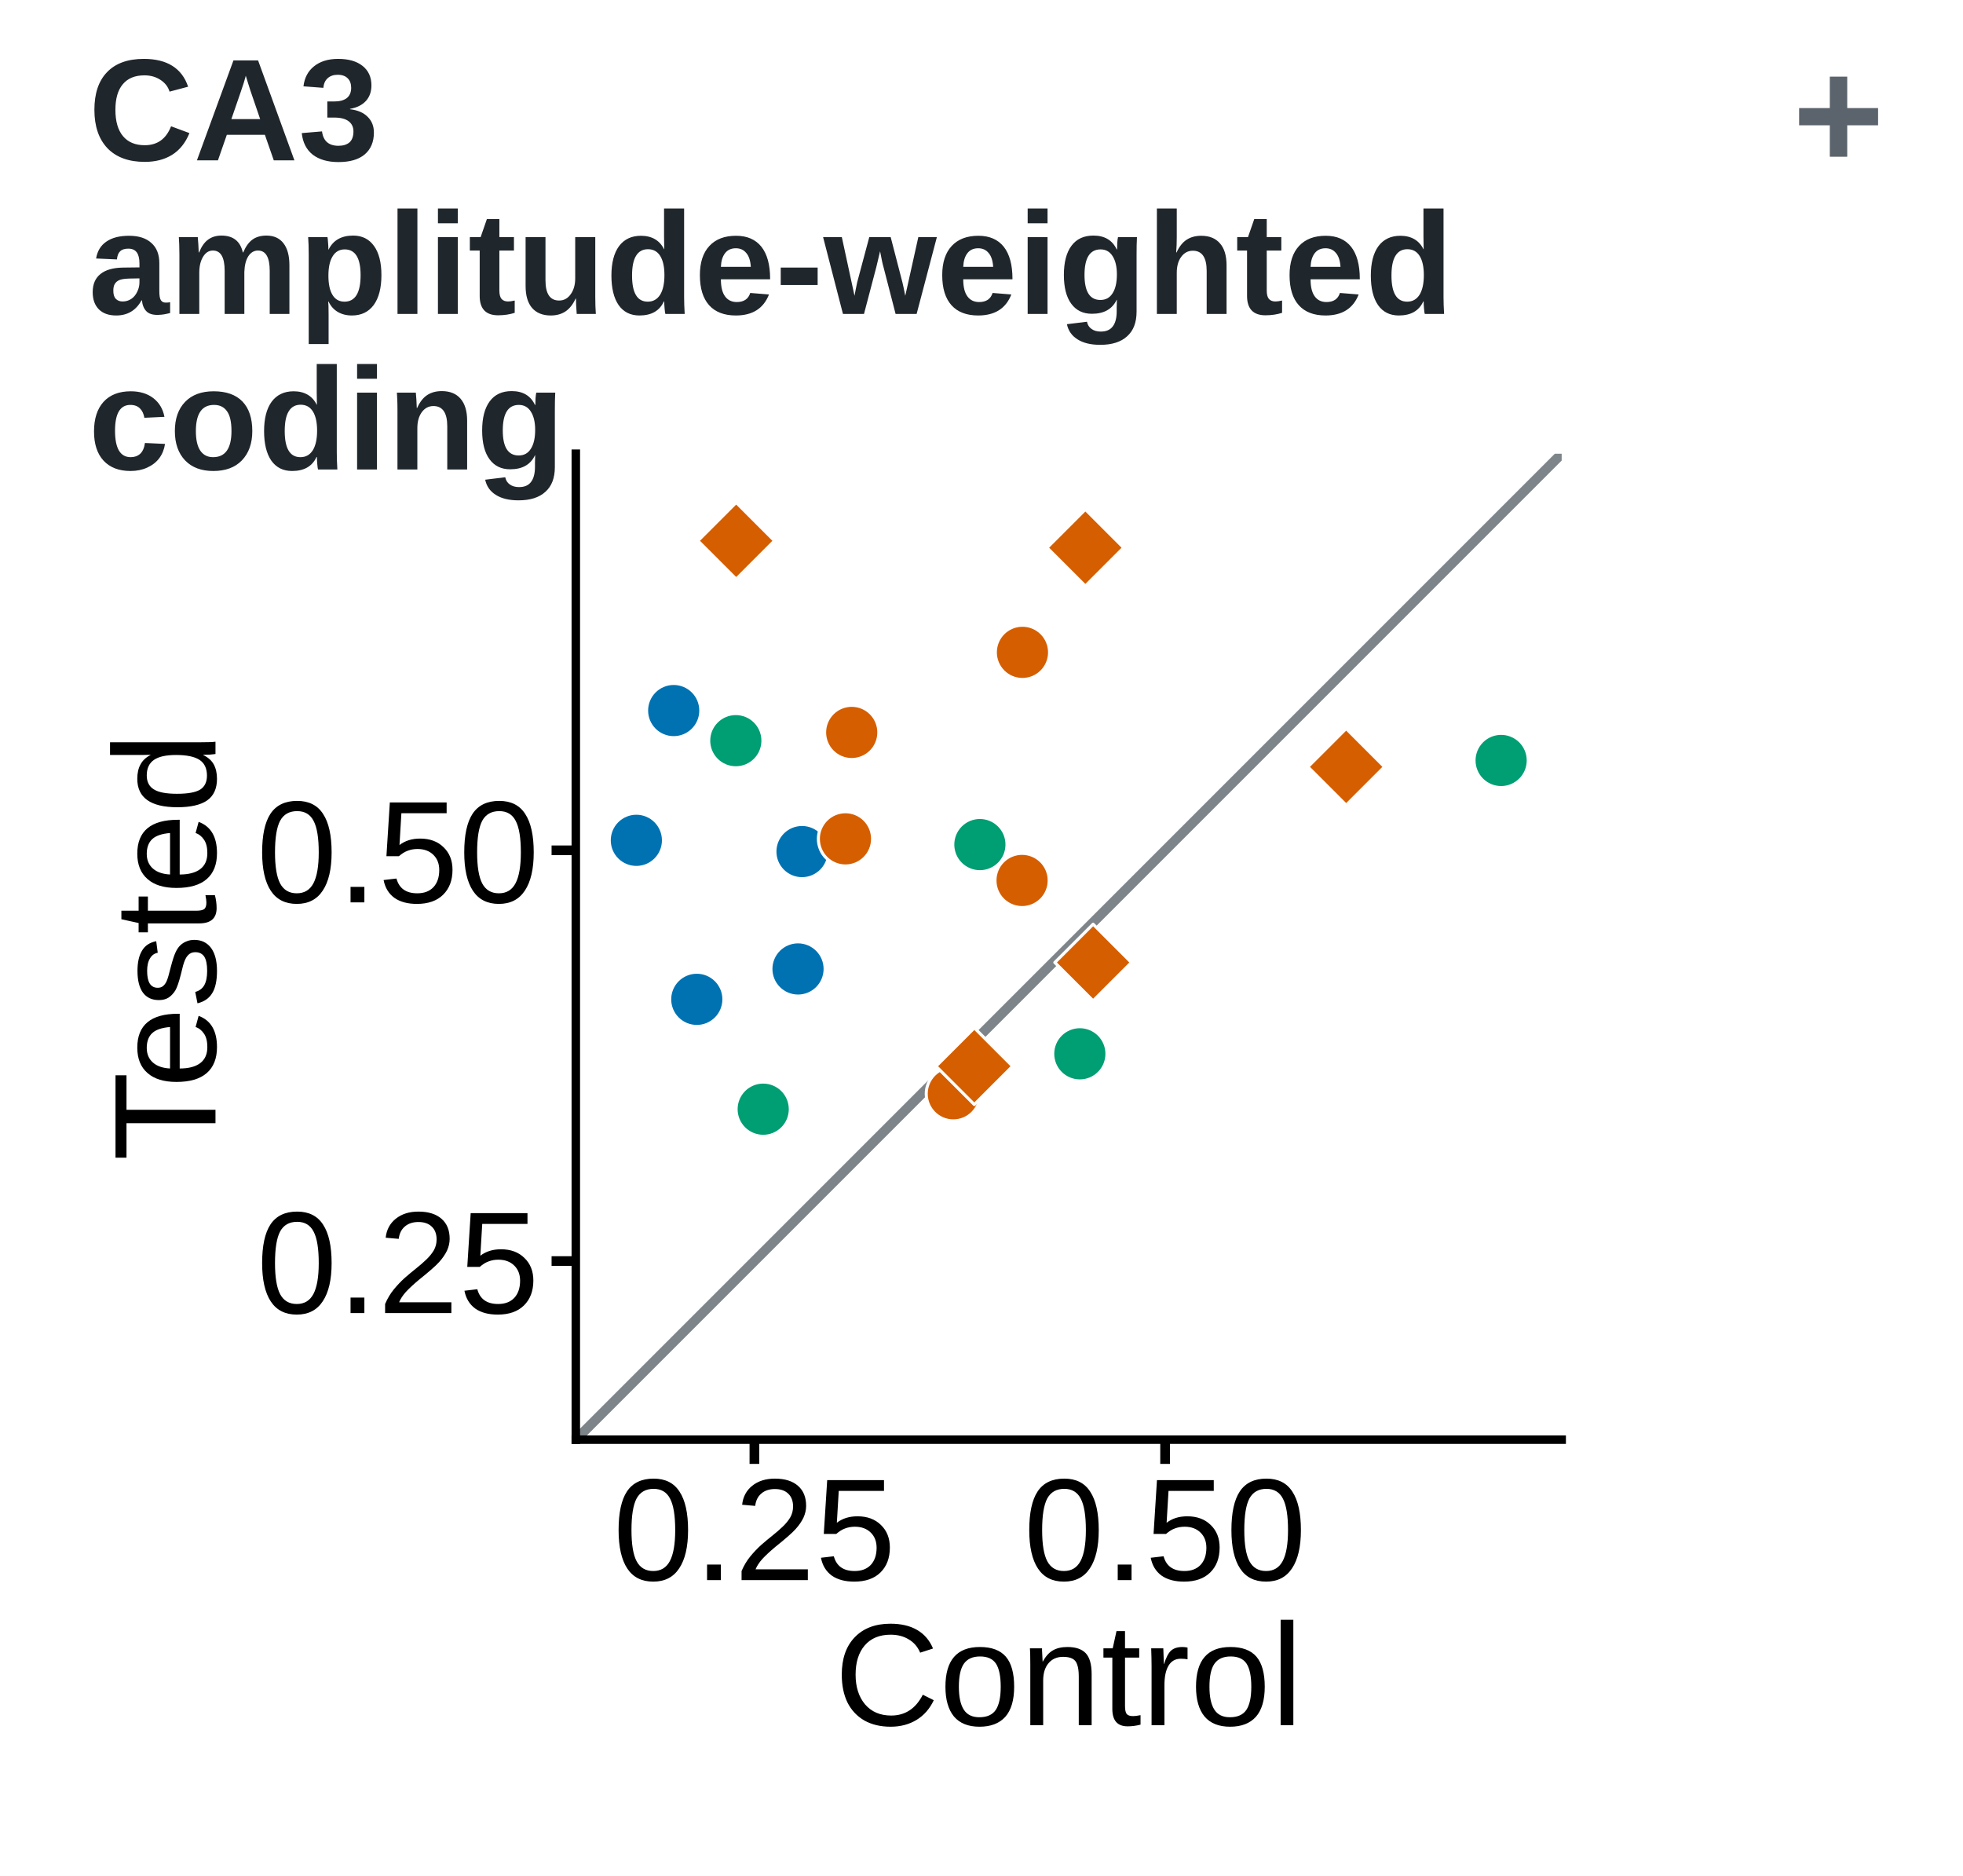
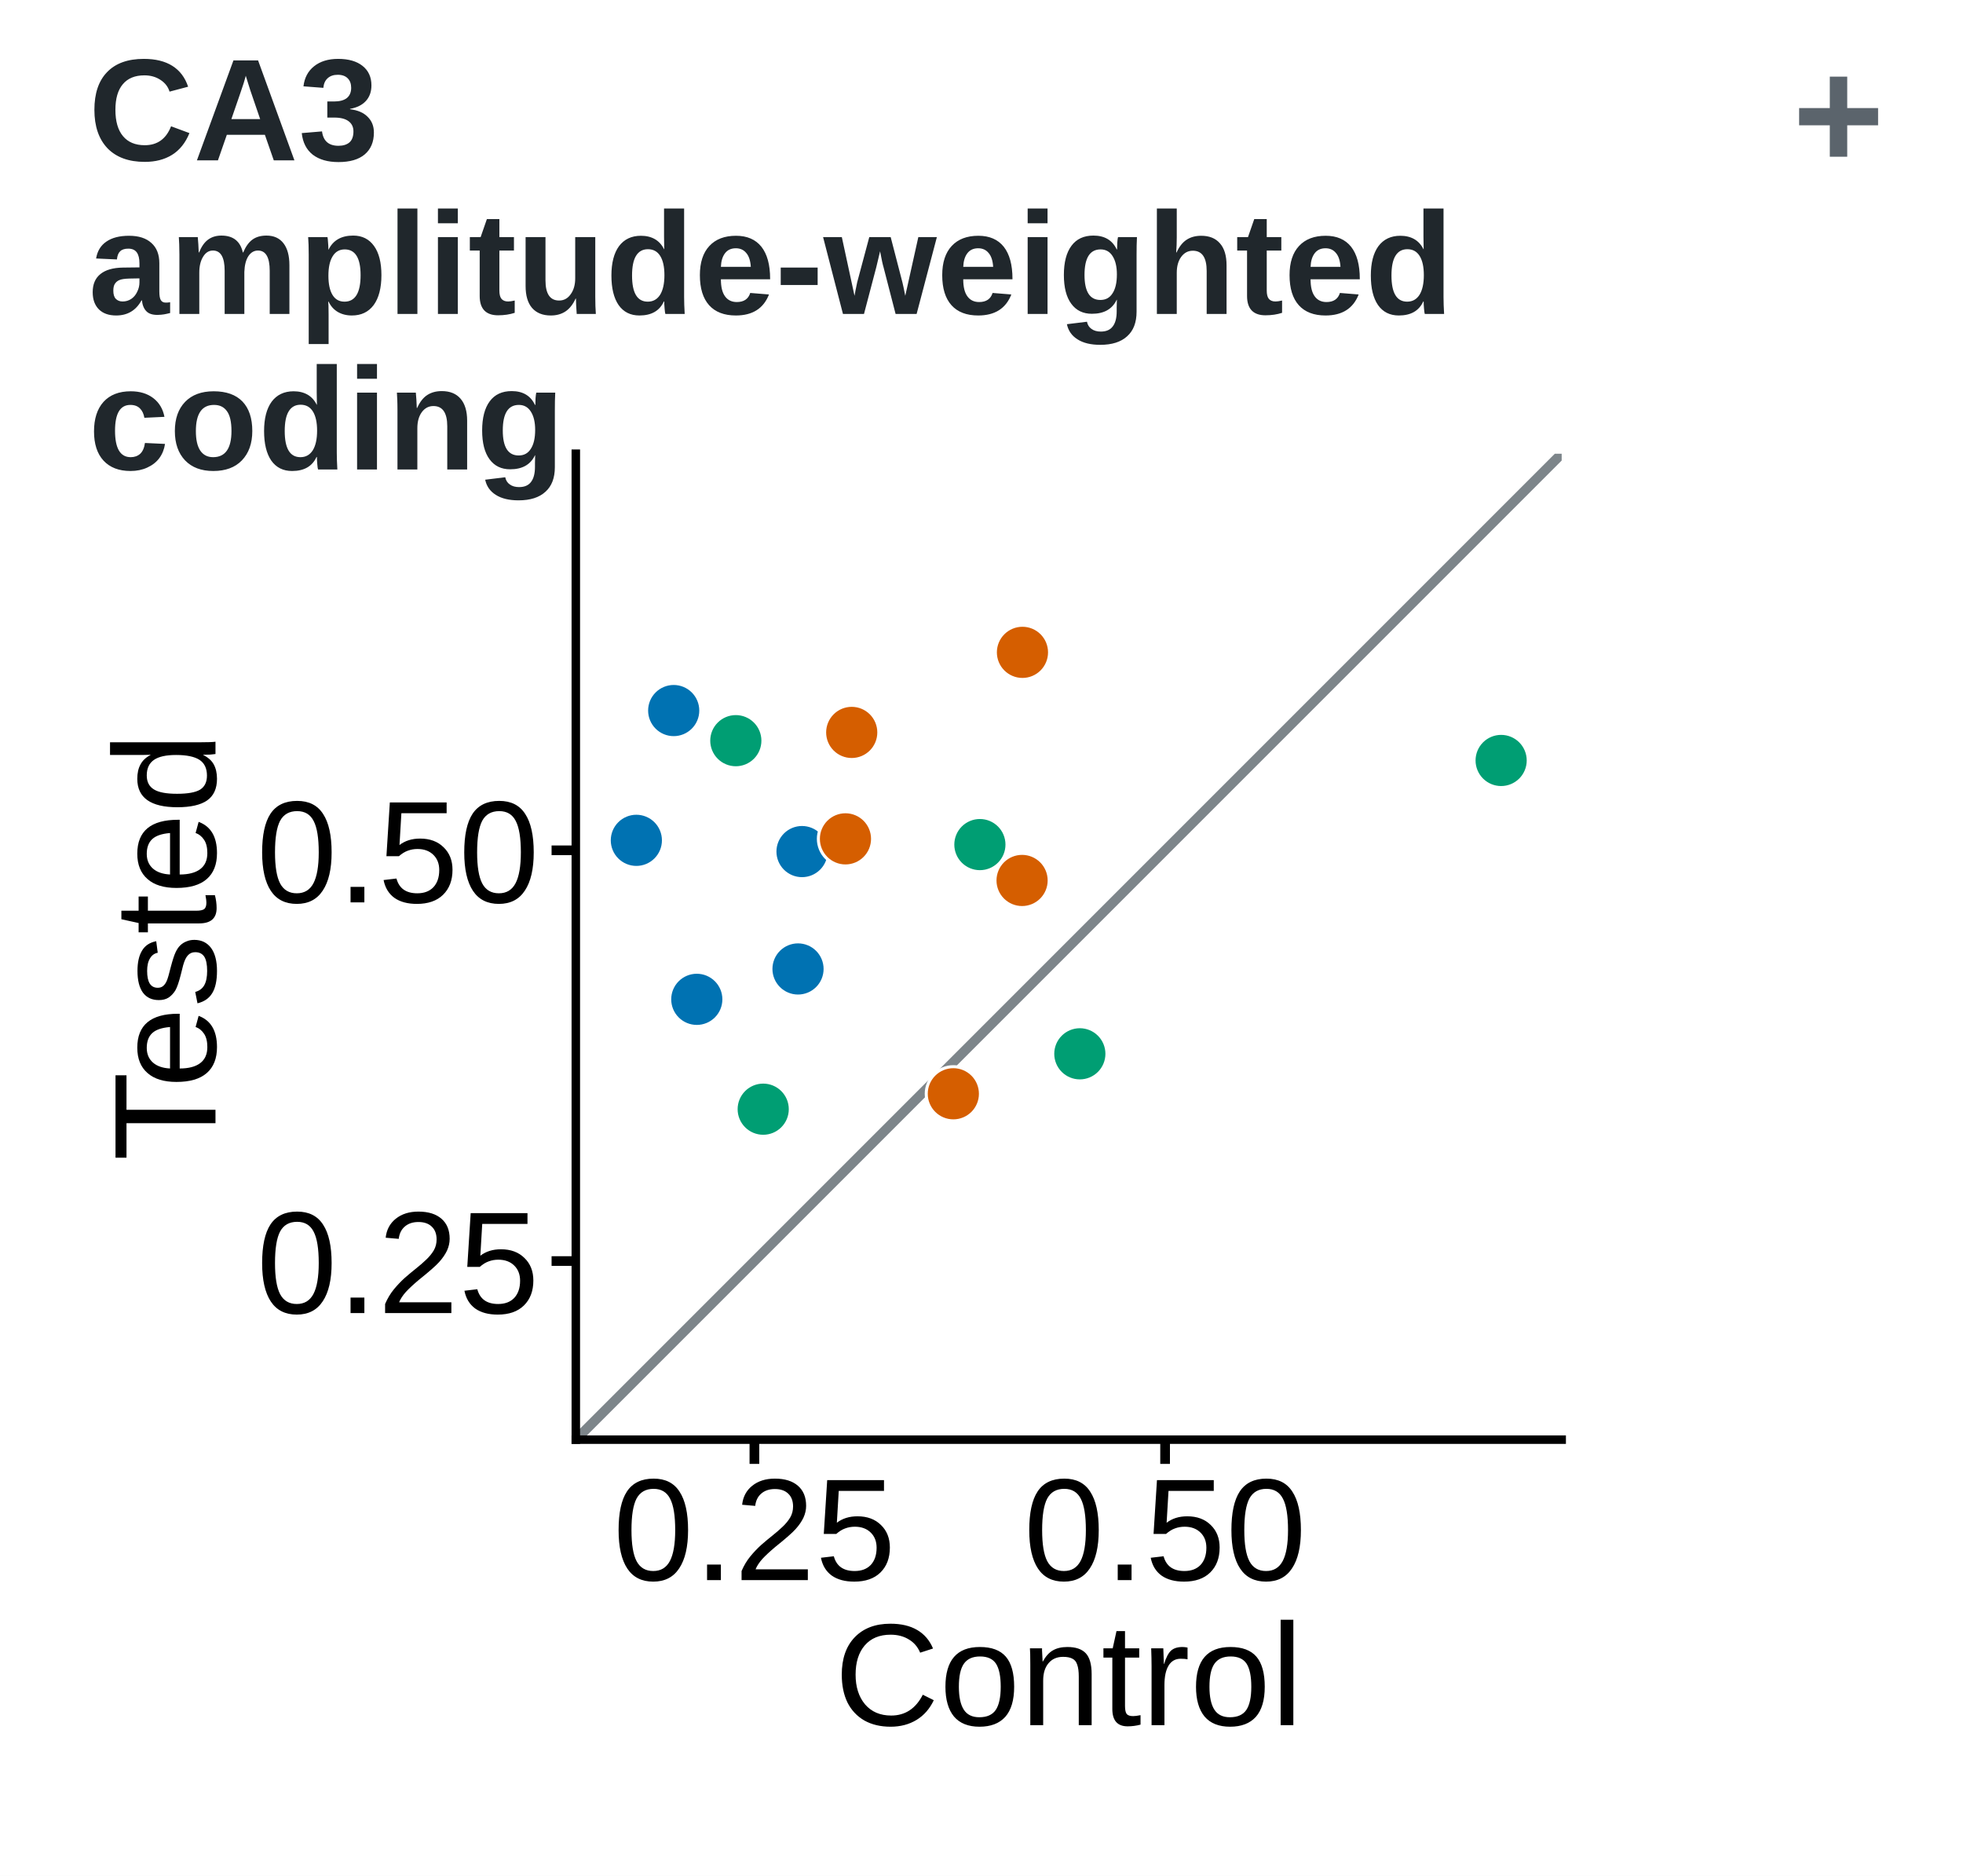
<svg xmlns="http://www.w3.org/2000/svg" xmlns:xlink="http://www.w3.org/1999/xlink" width="162pt" height="154.8pt" viewBox="0 0 162 154.8" version="1.1">
  <defs>
    <style type="text/css">*{stroke-linejoin: round; stroke-linecap: butt}</style>
  </defs>
  <g id="figure_1">
    <g id="patch_1">
      <path d="M 0 154.8 L 162 154.8 L 162 0 L 0 0 z " style="fill: #ffffff" />
    </g>
    <g id="axes_1">
      <g id="patch_2">
        <path d="M 47.52 118.8 L 128.88 118.8 L 128.88 37.44 L 47.52 37.44 z " style="fill: #ffffff" />
      </g>
      <g id="line2d_1">
        <path d="M 47.52 118.8 L 128.88 37.44 " clip-path="url(#p893ea517a4)" style="fill: none; stroke: #7d858a; stroke-width: 0.8; stroke-linecap: square" />
      </g>
      <g id="matplotlib.axis_1">
        <g id="xtick_1">
          <g id="line2d_2">
            <defs>
              <path id="mc2d365d704" d="M 0 0 L 0 2 " style="stroke: #000000; stroke-width: 0.8" />
            </defs>
            <g>
              <use xlink:href="#mc2d365d704" x="62.259" y="118.8" style="stroke: #000000; stroke-width: 0.8" />
            </g>
          </g>
          <g id="text_1">
            <text style="font-size: 12px; font-family: 'Arial'; text-anchor: middle" x="62.259" y="130.389" transform="rotate(-0 62.25877 130.3894)">0.25</text>
          </g>
        </g>
        <g id="xtick_2">
          <g id="line2d_3">
            <g>
              <use xlink:href="#mc2d365d704" x="96.152" y="118.8" style="stroke: #000000; stroke-width: 0.8" />
            </g>
          </g>
          <g id="text_2">
            <text style="font-size: 12px; font-family: 'Arial'; text-anchor: middle" x="96.152" y="130.389" transform="rotate(-0 96.15158 130.3894)">0.50</text>
          </g>
        </g>
        <g id="text_3">
          <text style="font-size: 12px; font-family: 'Arial'; text-anchor: middle" x="88.2" y="142.364" transform="rotate(-0 88.2 142.3638)">Control</text>
        </g>
      </g>
      <g id="matplotlib.axis_2">
        <g id="ytick_1">
          <g id="line2d_4">
            <defs>
              <path id="m09d0672d89" d="M 0 0 L -2 0 " style="stroke: #000000; stroke-width: 0.8" />
            </defs>
            <g>
              <use xlink:href="#m09d0672d89" x="47.52" y="104.061" style="stroke: #000000; stroke-width: 0.8" />
            </g>
          </g>
          <g id="text_4">
            <text style="font-size: 12px; font-family: 'Arial'; text-anchor: end" x="44.52" y="108.356" transform="rotate(-0 44.52 108.3559)">0.25</text>
          </g>
        </g>
        <g id="ytick_2">
          <g id="line2d_5">
            <g>
              <use xlink:href="#m09d0672d89" x="47.52" y="70.168" style="stroke: #000000; stroke-width: 0.8" />
            </g>
          </g>
          <g id="text_5">
            <text style="font-size: 12px; font-family: 'Arial'; text-anchor: end" x="44.52" y="74.463" transform="rotate(-0 44.52 74.46311)">0.50</text>
          </g>
        </g>
        <g id="text_6">
          <text style="font-size: 12px; font-family: 'Arial'; text-anchor: middle" x="17.782" y="78.12" transform="rotate(-90 17.78187 78.12)">Tested</text>
        </g>
      </g>
      <g id="PathCollection_1">
        <defs>
          <path id="m36fc90acd3" d="M 0 2.236 C 0.593 2.236 1.162 2 1.581 1.581 C 2 1.162 2.236 0.593 2.236 0 C 2.236 -0.593 2 -1.162 1.581 -1.581 C 1.162 -2 0.593 -2.236 0 -2.236 C -0.593 -2.236 -1.162 -2 -1.581 -1.581 C -2 -1.162 -2.236 -0.593 -2.236 0 C -2.236 0.593 -2 1.162 -1.581 1.581 C -1.162 2 -0.593 2.236 0 2.236 z " style="stroke: #ffffff; stroke-width: 0.25" />
        </defs>
        <g clip-path="url(#p893ea517a4)">
          <use xlink:href="#m36fc90acd3" x="65.858" y="79.958" style="fill: #0072b2; stroke: #ffffff; stroke-width: 0.25" />
          <use xlink:href="#m36fc90acd3" x="52.516" y="69.344" style="fill: #0072b2; stroke: #ffffff; stroke-width: 0.25" />
          <use xlink:href="#m36fc90acd3" x="66.188" y="70.272" style="fill: #0072b2; stroke: #ffffff; stroke-width: 0.25" />
          <use xlink:href="#m36fc90acd3" x="57.504" y="82.465" style="fill: #0072b2; stroke: #ffffff; stroke-width: 0.25" />
          <use xlink:href="#m36fc90acd3" x="55.598" y="58.635" style="fill: #0072b2; stroke: #ffffff; stroke-width: 0.25" />
        </g>
      </g>
      <g id="PathCollection_2">
        <defs>
          <path id="mdf107b32b3" d="M 0 2.236 C 0.593 2.236 1.162 2 1.581 1.581 C 2 1.162 2.236 0.593 2.236 0 C 2.236 -0.593 2 -1.162 1.581 -1.581 C 1.162 -2 0.593 -2.236 0 -2.236 C -0.593 -2.236 -1.162 -2 -1.581 -1.581 C -2 -1.162 -2.236 -0.593 -2.236 0 C -2.236 0.593 -2 1.162 -1.581 1.581 C -1.162 2 -0.593 2.236 0 2.236 z " style="stroke: #ffffff; stroke-width: 0.25" />
        </defs>
        <g clip-path="url(#p893ea517a4)">
          <use xlink:href="#mdf107b32b3" x="69.773" y="69.222" style="fill: #d55e00; stroke: #ffffff; stroke-width: 0.25" />
          <use xlink:href="#mdf107b32b3" x="84.349" y="72.655" style="fill: #d55e00; stroke: #ffffff; stroke-width: 0.25" />
          <use xlink:href="#mdf107b32b3" x="70.29" y="60.439" style="fill: #d55e00; stroke: #ffffff; stroke-width: 0.25" />
          <use xlink:href="#mdf107b32b3" x="78.676" y="90.258" style="fill: #d55e00; stroke: #ffffff; stroke-width: 0.25" />
          <use xlink:href="#mdf107b32b3" x="84.38" y="53.832" style="fill: #d55e00; stroke: #ffffff; stroke-width: 0.25" />
        </g>
      </g>
      <g id="PathCollection_3">
        <defs>
-           <path id="m7915dc1a56" d="M -0 3.162 L 3.162 0 L 0 -3.162 L -3.162 -0 z " style="stroke: #ffffff; stroke-width: 0.25" />
-         </defs>
-         <g clip-path="url(#p893ea517a4)">
-           <use xlink:href="#m7915dc1a56" x="80.407" y="87.984" style="fill: #d55e00; stroke: #ffffff; stroke-width: 0.25" />
-           <use xlink:href="#m7915dc1a56" x="111.096" y="63.281" style="fill: #d55e00; stroke: #ffffff; stroke-width: 0.25" />
-           <use xlink:href="#m7915dc1a56" x="60.756" y="44.626" style="fill: #d55e00; stroke: #ffffff; stroke-width: 0.25" />
-           <use xlink:href="#m7915dc1a56" x="90.212" y="79.425" style="fill: #d55e00; stroke: #ffffff; stroke-width: 0.25" />
-           <use xlink:href="#m7915dc1a56" x="89.571" y="45.197" style="fill: #d55e00; stroke: #ffffff; stroke-width: 0.25" />
-         </g>
-       </g>
-       <g id="PathCollection_4">
-         <defs>
          <path id="m34979babab" d="M 0 2.236 C 0.593 2.236 1.162 2 1.581 1.581 C 2 1.162 2.236 0.593 2.236 0 C 2.236 -0.593 2 -1.162 1.581 -1.581 C 1.162 -2 0.593 -2.236 0 -2.236 C -0.593 -2.236 -1.162 -2 -1.581 -1.581 C -2 -1.162 -2.236 -0.593 -2.236 0 C -2.236 0.593 -2 1.162 -1.581 1.581 C -1.162 2 -0.593 2.236 0 2.236 z " style="stroke: #ffffff; stroke-width: 0.25" />
        </defs>
        <g clip-path="url(#p893ea517a4)">
          <use xlink:href="#m34979babab" x="80.867" y="69.695" style="fill: #009e73; stroke: #ffffff; stroke-width: 0.25" />
          <use xlink:href="#m34979babab" x="62.985" y="91.53" style="fill: #009e73; stroke: #ffffff; stroke-width: 0.25" />
          <use xlink:href="#m34979babab" x="89.115" y="86.96" style="fill: #009e73; stroke: #ffffff; stroke-width: 0.25" />
          <use xlink:href="#m34979babab" x="123.884" y="62.753" style="fill: #009e73; stroke: #ffffff; stroke-width: 0.25" />
          <use xlink:href="#m34979babab" x="60.725" y="61.12" style="fill: #009e73; stroke: #ffffff; stroke-width: 0.25" />
        </g>
      </g>
      <g id="patch_3">
        <path d="M 47.52 118.8 L 47.52 37.44 " style="fill: none; stroke: #000000; stroke-width: 0.7; stroke-linejoin: miter; stroke-linecap: square" />
      </g>
      <g id="patch_4">
        <path d="M 47.52 118.8 L 128.88 118.8 " style="fill: none; stroke: #000000; stroke-width: 0.7; stroke-linejoin: miter; stroke-linecap: square" />
      </g>
    </g>
    <g id="text_7">
      <text style="font-weight: 700; font-size: 12px; font-family: 'Arial'; fill: #20272c" transform="translate(7.29 13.23338)">CA3</text>
      <text style="font-weight: 700; font-size: 12px; font-family: 'Arial'; fill: #20272c" transform="translate(7.29 25.90875)">amplitude-weighted</text>
      <text style="font-weight: 700; font-size: 12px; font-family: 'Arial'; fill: #20272c" transform="translate(7.29 38.74162)">coding</text>
    </g>
    <g id="text_8">
      <text style="font-weight: 700; font-size: 13px; font-family: 'Arial'; text-anchor: end; fill: #5b646c" x="155.52" y="13.949" transform="rotate(-0 155.52 13.94916)">+</text>
    </g>
  </g>
  <defs>
    <clipPath id="p893ea517a4">
      <rect x="47.52" y="37.44" width="81.36" height="81.36" />
    </clipPath>
  </defs>
</svg>
